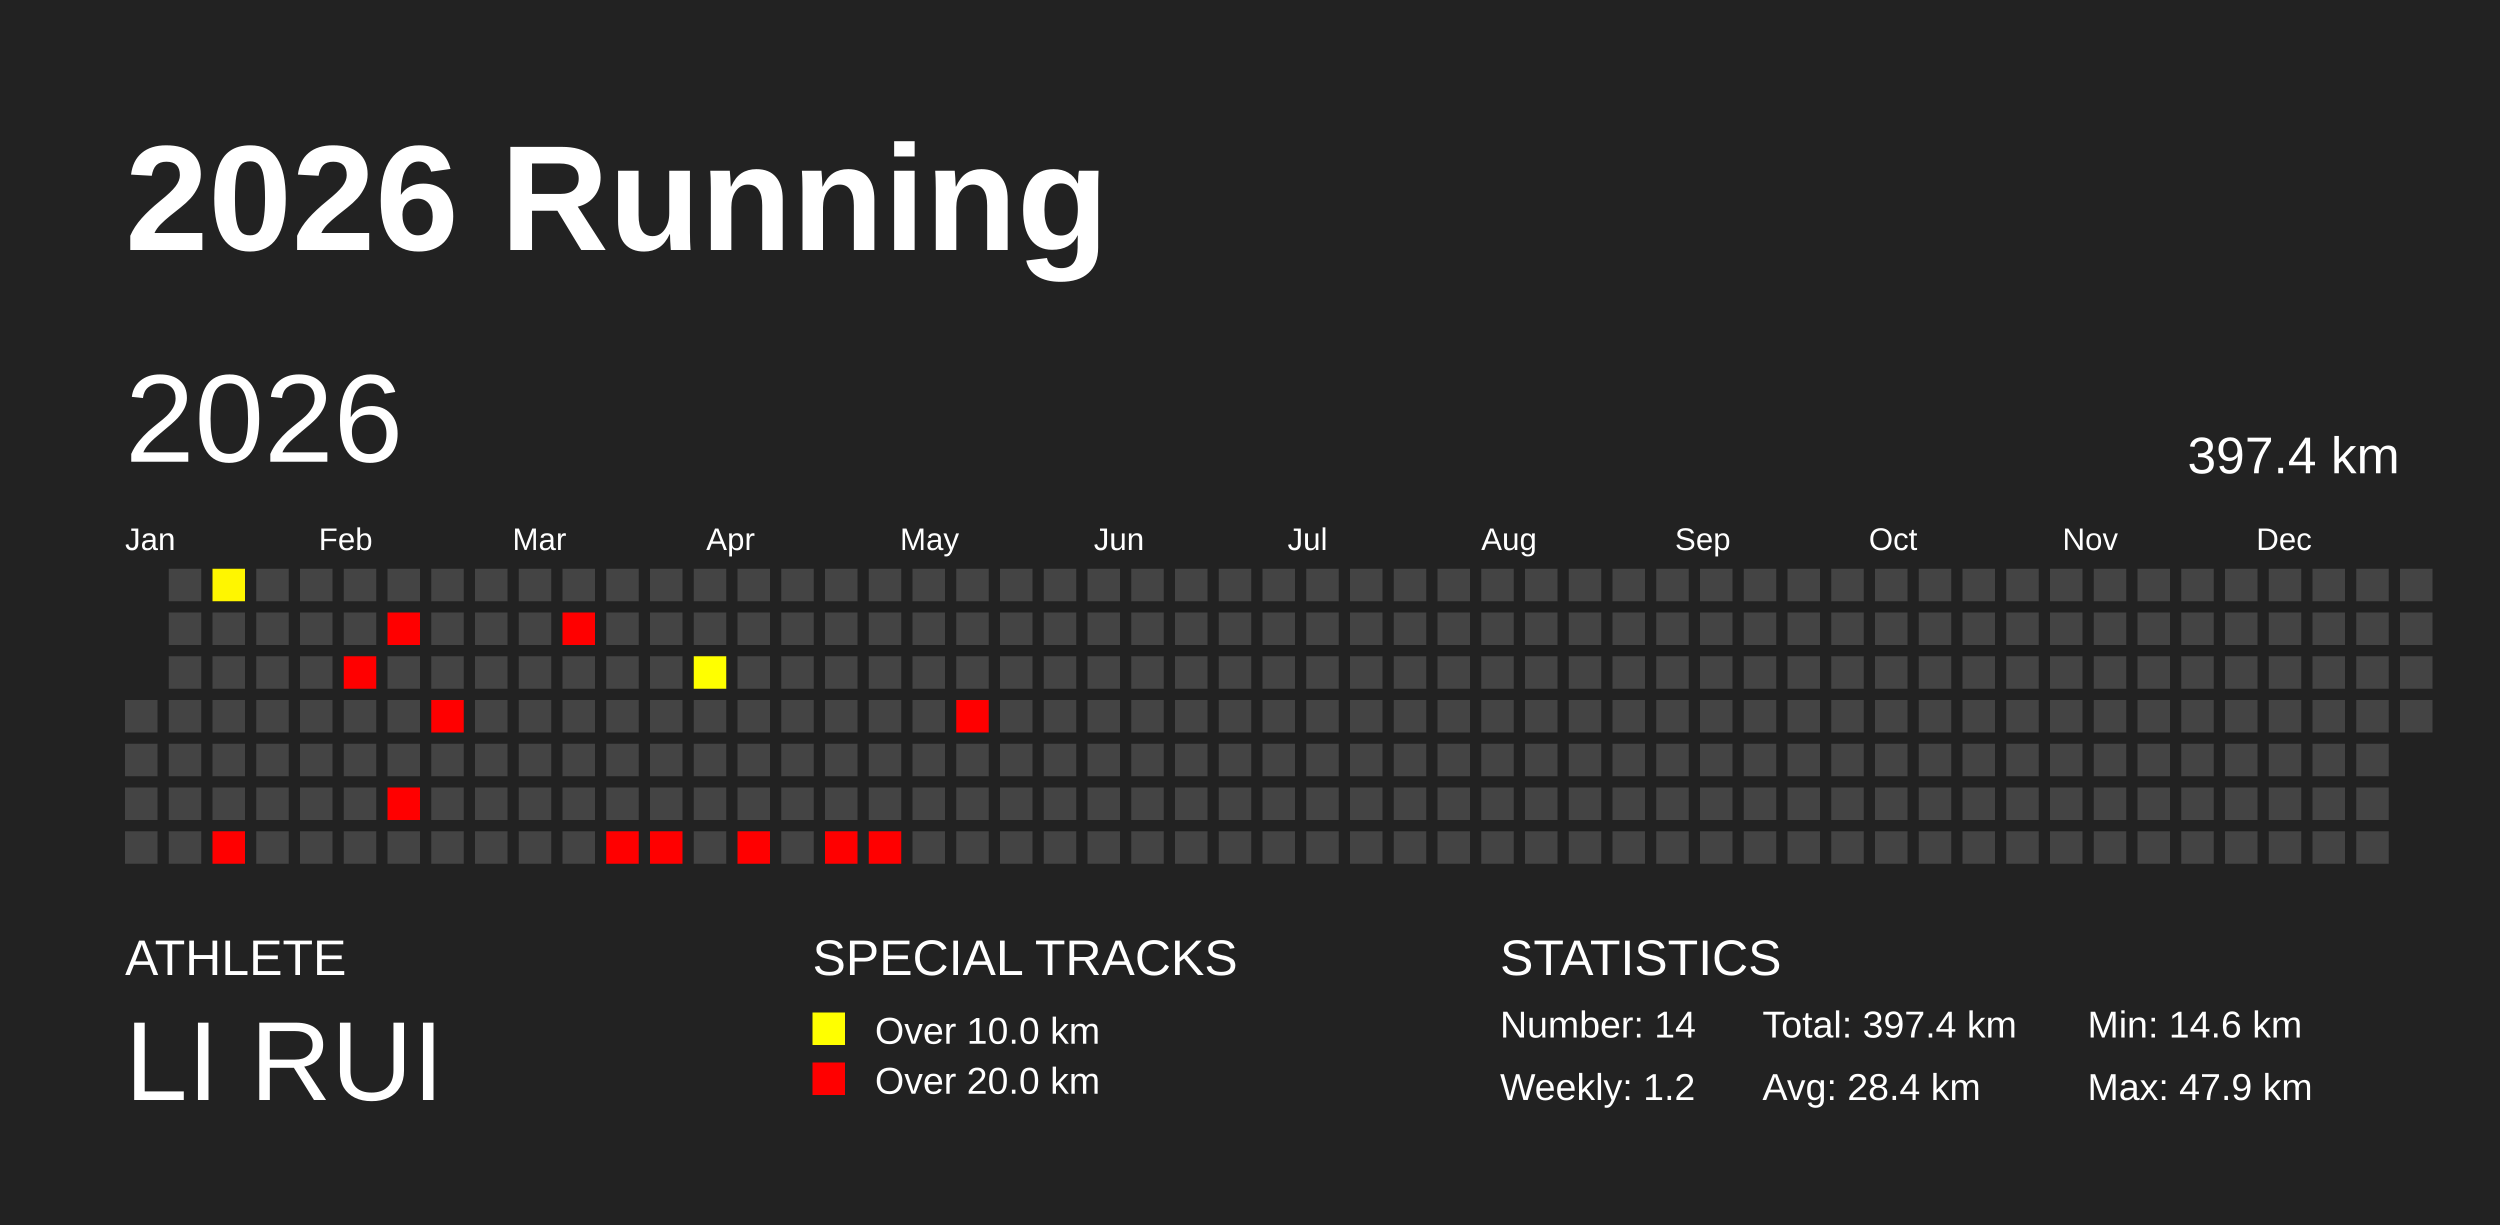
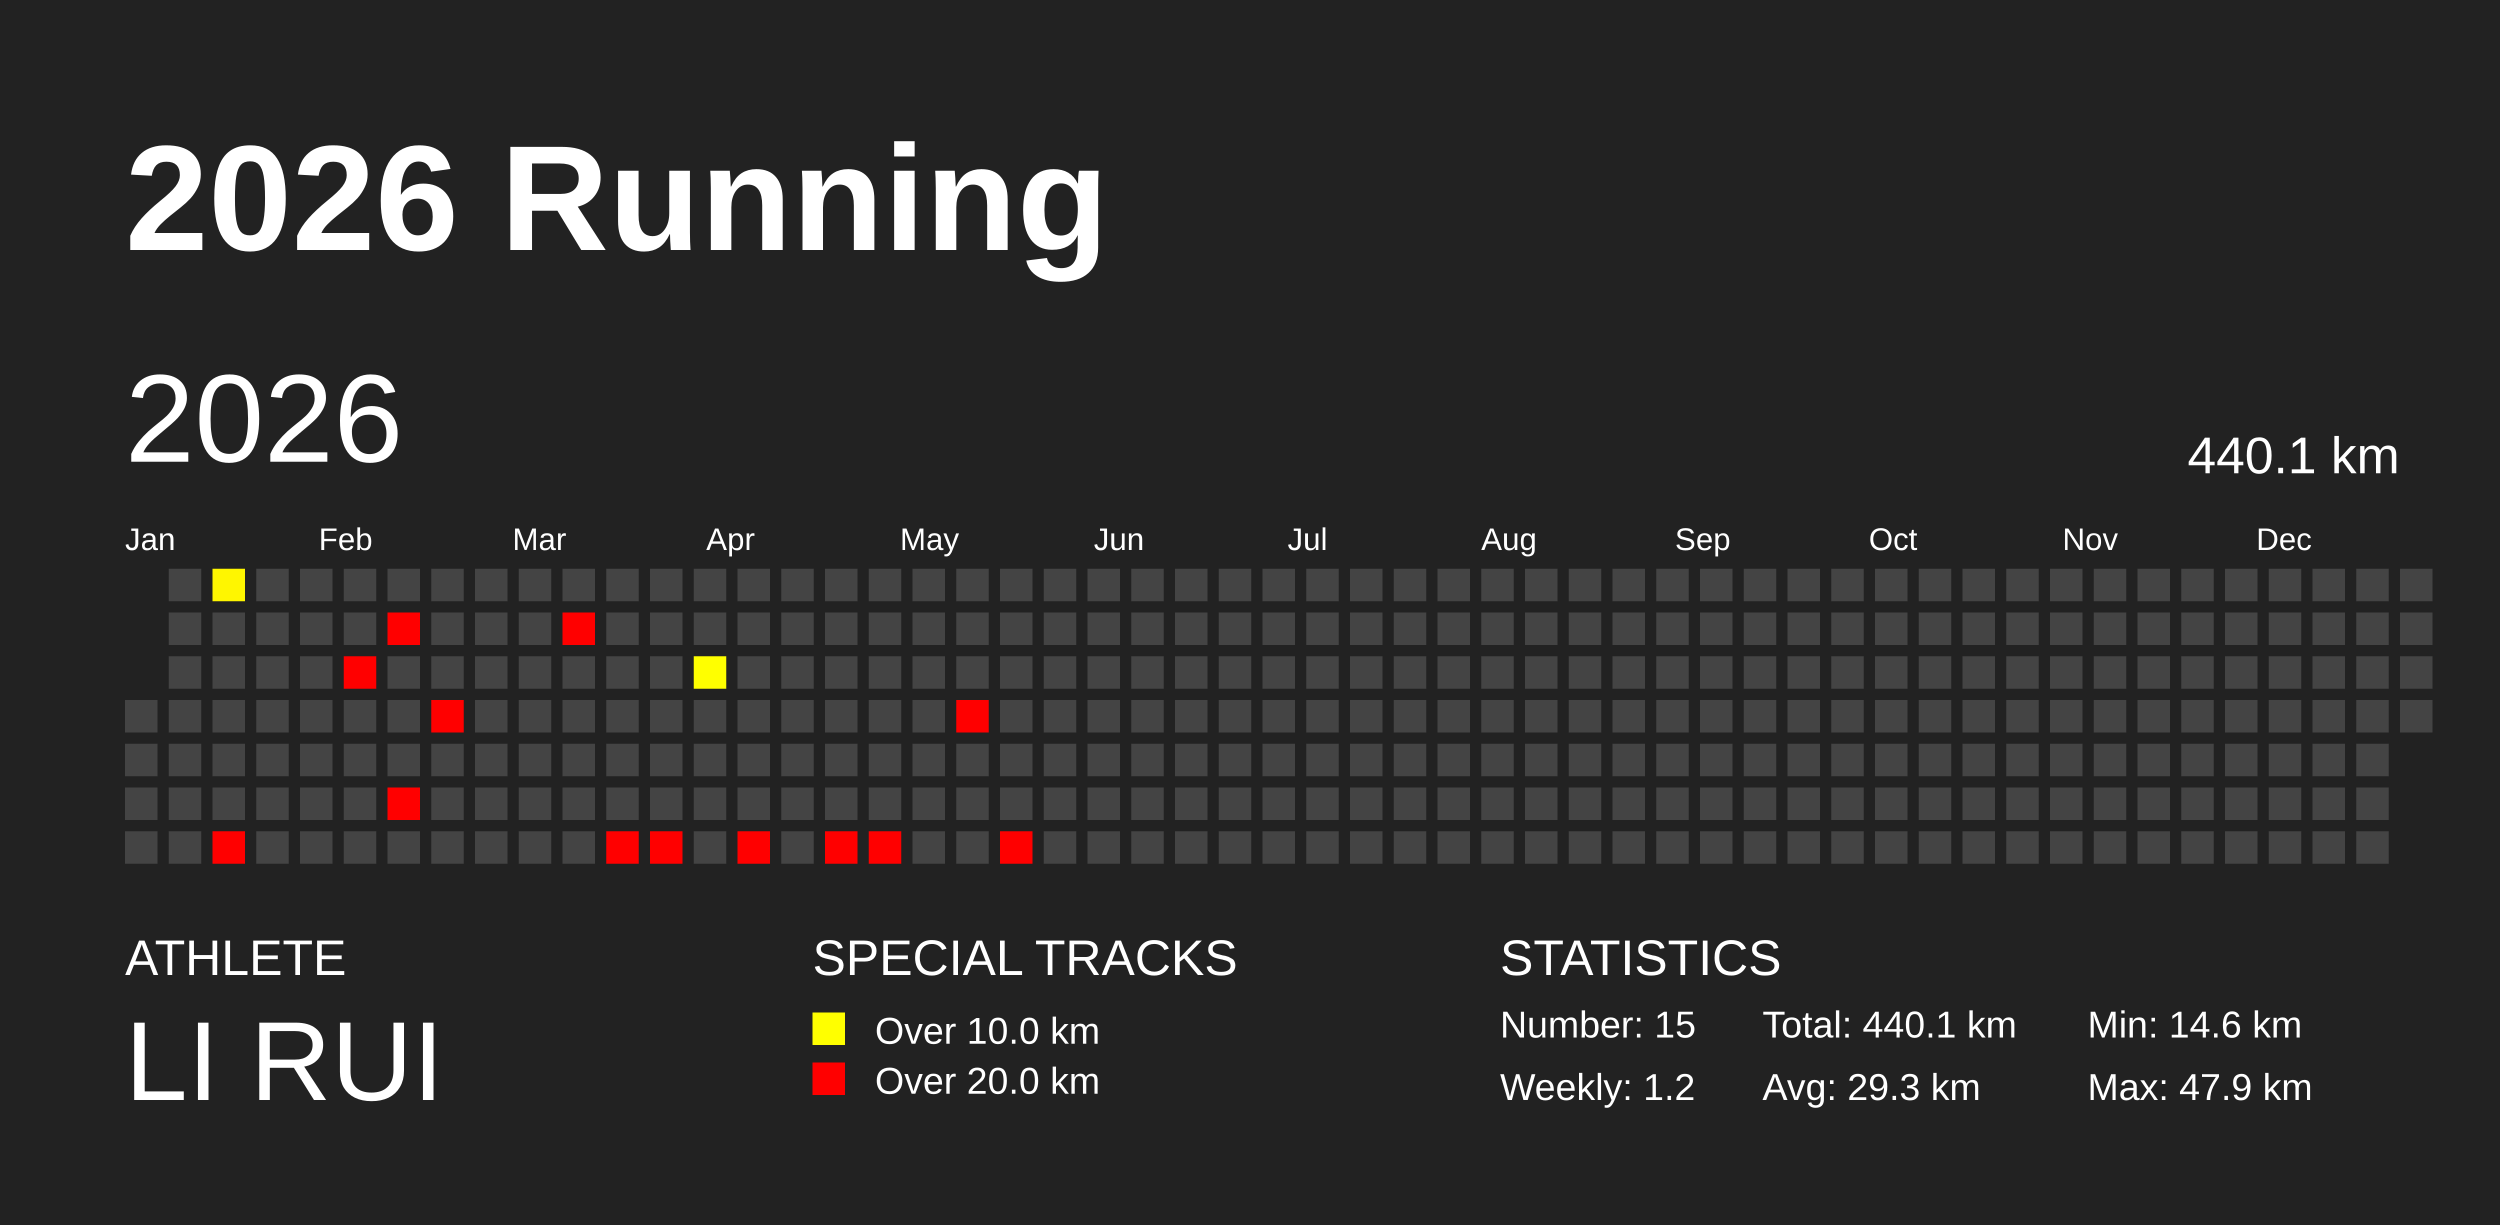
<svg xmlns="http://www.w3.org/2000/svg" baseProfile="full" height="98mm" version="1.1" viewBox="0,0,200,98" width="200mm">
  <defs />
  <rect fill="#222222" height="98" width="200" x="0" y="0" />
  <text fill="#FFFFFF" style="font-size:12px; font-family:Arial; font-weight:bold;" x="10" y="20">2026 Running</text>
  <text fill="#FFFFFF" style="font-size:4px; font-family:Arial" x="10" y="78">ATHLETE</text>
  <text fill="#FFFFFF" style="font-size:9px; font-family:Arial" x="10" y="88">LI RUI</text>
  <text fill="#FFFFFF" style="font-size:4px; font-family:Arial" x="65" y="78">SPECIAL TRACKS</text>
  <rect fill="yellow" height="2.6" width="2.6" x="65" y="81" />
  <text fill="#FFFFFF" style="font-size:3px; font-family:Arial" x="70" y="83.5">Over 10.0 km</text>
  <rect fill="red" height="2.6" width="2.6" x="65" y="85" />
  <text fill="#FFFFFF" style="font-size:3px; font-family:Arial" x="70" y="87.5">Over 20.0 km</text>
  <text fill="#FFFFFF" style="font-size:4px; font-family:Arial" x="120" y="78">STATISTICS</text>
-   <text fill="#FFFFFF" style="font-size:3px; font-family:Arial" x="120" y="83">Number: 14</text>
+   <text fill="#FFFFFF" style="font-size:3px; font-family:Arial" x="120" y="83">Number: 15</text>
  <text fill="#FFFFFF" style="font-size:3px; font-family:Arial" x="120" y="88">Weekly: 1.2</text>
-   <text fill="#FFFFFF" style="font-size:3px; font-family:Arial" x="141" y="83">Total: 397.4 km</text>
-   <text fill="#FFFFFF" style="font-size:3px; font-family:Arial" x="141" y="88">Avg: 28.4 km</text>
+   <text fill="#FFFFFF" style="font-size:3px; font-family:Arial" x="141" y="83">Total: 440.1 km</text>
+   <text fill="#FFFFFF" style="font-size:3px; font-family:Arial" x="141" y="88">Avg: 29.3 km</text>
  <text fill="#FFFFFF" style="font-size:3px; font-family:Arial" x="167" y="83">Min: 14.6 km</text>
  <text fill="#FFFFFF" style="font-size:3px; font-family:Arial" x="167" y="88">Max: 47.9 km</text>
  <text dominant-baseline="hanging" fill="#FFFFFF" style="font-size:10.0px; font-family:Arial;" x="10" y="30">2026</text>
-   <text dominant-baseline="hanging" fill="#FFFFFF" style="font-size:4.125px; font-family:Arial;" x="175" y="35">397.4 km</text>
+   <text dominant-baseline="hanging" fill="#FFFFFF" style="font-size:4.125px; font-family:Arial;" x="175" y="35">440.1 km</text>
  <text fill="#FFFFFF" style="font-size:2.5px; font-family:Arial" x="10.0" y="44">Jan</text>
  <text fill="#FFFFFF" style="font-size:2.5px; font-family:Arial" x="25.5" y="44">Feb</text>
  <text fill="#FFFFFF" style="font-size:2.5px; font-family:Arial" x="41.0" y="44">Mar</text>
  <text fill="#FFFFFF" style="font-size:2.5px; font-family:Arial" x="56.5" y="44">Apr</text>
  <text fill="#FFFFFF" style="font-size:2.5px; font-family:Arial" x="72.0" y="44">May</text>
  <text fill="#FFFFFF" style="font-size:2.5px; font-family:Arial" x="87.5" y="44">Jun</text>
  <text fill="#FFFFFF" style="font-size:2.5px; font-family:Arial" x="103.0" y="44">Jul</text>
  <text fill="#FFFFFF" style="font-size:2.5px; font-family:Arial" x="118.5" y="44">Aug</text>
  <text fill="#FFFFFF" style="font-size:2.5px; font-family:Arial" x="134.0" y="44">Sep</text>
  <text fill="#FFFFFF" style="font-size:2.5px; font-family:Arial" x="149.5" y="44">Oct</text>
  <text fill="#FFFFFF" style="font-size:2.5px; font-family:Arial" x="165.0" y="44">Nov</text>
  <text fill="#FFFFFF" style="font-size:2.5px; font-family:Arial" x="180.5" y="44">Dec</text>
  <rect fill="#444444" height="2.6" width="2.6" x="10.0" y="56.0" />
  <rect fill="#444444" height="2.6" width="2.6" x="10.0" y="59.5" />
  <rect fill="#444444" height="2.6" width="2.6" x="10.0" y="63.0" />
  <rect fill="#444444" height="2.6" width="2.6" x="10.0" y="66.5" />
  <rect fill="#444444" height="2.6" width="2.6" x="13.5" y="45.5" />
  <rect fill="#444444" height="2.6" width="2.6" x="13.5" y="49.0" />
  <rect fill="#444444" height="2.6" width="2.6" x="13.5" y="52.5" />
  <rect fill="#444444" height="2.6" width="2.6" x="13.5" y="56.0" />
  <rect fill="#444444" height="2.6" width="2.6" x="13.5" y="59.5" />
  <rect fill="#444444" height="2.6" width="2.6" x="13.5" y="63.0" />
  <rect fill="#444444" height="2.6" width="2.6" x="13.5" y="66.5" />
  <rect fill="#fff600" height="2.6" width="2.6" x="17.0" y="45.5" />
  <rect fill="#444444" height="2.6" width="2.6" x="17.0" y="49.0" />
  <rect fill="#444444" height="2.6" width="2.6" x="17.0" y="52.5" />
  <rect fill="#444444" height="2.6" width="2.6" x="17.0" y="56.0" />
  <rect fill="#444444" height="2.6" width="2.6" x="17.0" y="59.5" />
  <rect fill="#444444" height="2.6" width="2.6" x="17.0" y="63.0" />
  <rect fill="red" height="2.6" width="2.6" x="17.0" y="66.5" />
  <rect fill="#444444" height="2.6" width="2.6" x="20.5" y="45.5" />
  <rect fill="#444444" height="2.6" width="2.6" x="20.5" y="49.0" />
  <rect fill="#444444" height="2.6" width="2.6" x="20.5" y="52.5" />
  <rect fill="#444444" height="2.6" width="2.6" x="20.5" y="56.0" />
  <rect fill="#444444" height="2.6" width="2.6" x="20.5" y="59.5" />
  <rect fill="#444444" height="2.6" width="2.6" x="20.5" y="63.0" />
  <rect fill="#444444" height="2.6" width="2.6" x="20.5" y="66.5" />
  <rect fill="#444444" height="2.6" width="2.6" x="24.0" y="45.5" />
  <rect fill="#444444" height="2.6" width="2.6" x="24.0" y="49.0" />
  <rect fill="#444444" height="2.6" width="2.6" x="24.0" y="52.5" />
  <rect fill="#444444" height="2.6" width="2.6" x="24.0" y="56.0" />
  <rect fill="#444444" height="2.6" width="2.6" x="24.0" y="59.5" />
  <rect fill="#444444" height="2.6" width="2.6" x="24.0" y="63.0" />
  <rect fill="#444444" height="2.6" width="2.6" x="24.0" y="66.5" />
  <rect fill="#444444" height="2.6" width="2.6" x="27.5" y="45.5" />
  <rect fill="#444444" height="2.6" width="2.6" x="27.5" y="49.0" />
  <rect fill="red" height="2.6" width="2.6" x="27.5" y="52.5" />
  <rect fill="#444444" height="2.6" width="2.6" x="27.5" y="56.0" />
  <rect fill="#444444" height="2.6" width="2.6" x="27.5" y="59.5" />
  <rect fill="#444444" height="2.6" width="2.6" x="27.5" y="63.0" />
  <rect fill="#444444" height="2.6" width="2.6" x="27.5" y="66.5" />
  <rect fill="#444444" height="2.6" width="2.6" x="31.0" y="45.5" />
  <rect fill="red" height="2.6" width="2.6" x="31.0" y="49.0" />
  <rect fill="#444444" height="2.6" width="2.6" x="31.0" y="52.5" />
  <rect fill="#444444" height="2.6" width="2.6" x="31.0" y="56.0" />
  <rect fill="#444444" height="2.6" width="2.6" x="31.0" y="59.5" />
  <rect fill="red" height="2.6" width="2.6" x="31.0" y="63.0" />
  <rect fill="#444444" height="2.6" width="2.6" x="31.0" y="66.5" />
  <rect fill="#444444" height="2.6" width="2.6" x="34.5" y="45.5" />
  <rect fill="#444444" height="2.6" width="2.6" x="34.5" y="49.0" />
  <rect fill="#444444" height="2.6" width="2.6" x="34.5" y="52.5" />
  <rect fill="red" height="2.6" width="2.6" x="34.5" y="56.0" />
  <rect fill="#444444" height="2.6" width="2.6" x="34.5" y="59.5" />
  <rect fill="#444444" height="2.6" width="2.6" x="34.5" y="63.0" />
  <rect fill="#444444" height="2.6" width="2.6" x="34.5" y="66.5" />
  <rect fill="#444444" height="2.6" width="2.6" x="38.0" y="45.5" />
  <rect fill="#444444" height="2.6" width="2.6" x="38.0" y="49.0" />
  <rect fill="#444444" height="2.6" width="2.6" x="38.0" y="52.5" />
  <rect fill="#444444" height="2.6" width="2.6" x="38.0" y="56.0" />
  <rect fill="#444444" height="2.6" width="2.6" x="38.0" y="59.5" />
  <rect fill="#444444" height="2.6" width="2.6" x="38.0" y="63.0" />
  <rect fill="#444444" height="2.6" width="2.6" x="38.0" y="66.5" />
  <rect fill="#444444" height="2.6" width="2.6" x="41.5" y="45.5" />
  <rect fill="#444444" height="2.6" width="2.6" x="41.5" y="49.0" />
  <rect fill="#444444" height="2.6" width="2.6" x="41.5" y="52.5" />
  <rect fill="#444444" height="2.6" width="2.6" x="41.5" y="56.0" />
  <rect fill="#444444" height="2.6" width="2.6" x="41.5" y="59.5" />
  <rect fill="#444444" height="2.6" width="2.6" x="41.5" y="63.0" />
  <rect fill="#444444" height="2.6" width="2.6" x="41.5" y="66.5" />
  <rect fill="#444444" height="2.6" width="2.6" x="45.0" y="45.5" />
  <rect fill="red" height="2.6" width="2.6" x="45.0" y="49.0" />
  <rect fill="#444444" height="2.6" width="2.6" x="45.0" y="52.5" />
  <rect fill="#444444" height="2.6" width="2.6" x="45.0" y="56.0" />
  <rect fill="#444444" height="2.6" width="2.6" x="45.0" y="59.5" />
  <rect fill="#444444" height="2.6" width="2.6" x="45.0" y="63.0" />
  <rect fill="#444444" height="2.6" width="2.6" x="45.0" y="66.5" />
  <rect fill="#444444" height="2.6" width="2.6" x="48.5" y="45.5" />
  <rect fill="#444444" height="2.6" width="2.6" x="48.5" y="49.0" />
  <rect fill="#444444" height="2.6" width="2.6" x="48.5" y="52.5" />
  <rect fill="#444444" height="2.6" width="2.6" x="48.5" y="56.0" />
  <rect fill="#444444" height="2.6" width="2.6" x="48.5" y="59.5" />
  <rect fill="#444444" height="2.6" width="2.6" x="48.5" y="63.0" />
  <rect fill="red" height="2.6" width="2.6" x="48.5" y="66.5" />
  <rect fill="#444444" height="2.6" width="2.6" x="52.0" y="45.5" />
  <rect fill="#444444" height="2.6" width="2.6" x="52.0" y="49.0" />
  <rect fill="#444444" height="2.6" width="2.6" x="52.0" y="52.5" />
  <rect fill="#444444" height="2.6" width="2.6" x="52.0" y="56.0" />
  <rect fill="#444444" height="2.6" width="2.6" x="52.0" y="59.5" />
  <rect fill="#444444" height="2.6" width="2.6" x="52.0" y="63.0" />
  <rect fill="red" height="2.6" width="2.6" x="52.0" y="66.5" />
  <rect fill="#444444" height="2.6" width="2.6" x="55.5" y="45.5" />
  <rect fill="#444444" height="2.6" width="2.6" x="55.5" y="49.0" />
  <rect fill="#ffff00" height="2.6" width="2.6" x="55.5" y="52.5" />
  <rect fill="#444444" height="2.6" width="2.6" x="55.5" y="56.0" />
  <rect fill="#444444" height="2.6" width="2.6" x="55.5" y="59.5" />
  <rect fill="#444444" height="2.6" width="2.6" x="55.5" y="63.0" />
  <rect fill="#444444" height="2.6" width="2.6" x="55.5" y="66.5" />
  <rect fill="#444444" height="2.6" width="2.6" x="59.0" y="45.5" />
  <rect fill="#444444" height="2.6" width="2.6" x="59.0" y="49.0" />
  <rect fill="#444444" height="2.6" width="2.6" x="59.0" y="52.5" />
  <rect fill="#444444" height="2.6" width="2.6" x="59.0" y="56.0" />
  <rect fill="#444444" height="2.6" width="2.6" x="59.0" y="59.5" />
  <rect fill="#444444" height="2.6" width="2.6" x="59.0" y="63.0" />
  <rect fill="red" height="2.6" width="2.6" x="59.0" y="66.5" />
  <rect fill="#444444" height="2.6" width="2.6" x="62.5" y="45.5" />
  <rect fill="#444444" height="2.6" width="2.6" x="62.5" y="49.0" />
  <rect fill="#444444" height="2.6" width="2.6" x="62.5" y="52.5" />
  <rect fill="#444444" height="2.6" width="2.6" x="62.5" y="56.0" />
  <rect fill="#444444" height="2.6" width="2.6" x="62.5" y="59.5" />
  <rect fill="#444444" height="2.6" width="2.6" x="62.5" y="63.0" />
  <rect fill="#444444" height="2.6" width="2.6" x="62.5" y="66.5" />
  <rect fill="#444444" height="2.6" width="2.6" x="66.0" y="45.5" />
  <rect fill="#444444" height="2.6" width="2.6" x="66.0" y="49.0" />
  <rect fill="#444444" height="2.6" width="2.6" x="66.0" y="52.5" />
  <rect fill="#444444" height="2.6" width="2.6" x="66.0" y="56.0" />
  <rect fill="#444444" height="2.6" width="2.6" x="66.0" y="59.5" />
  <rect fill="#444444" height="2.6" width="2.6" x="66.0" y="63.0" />
  <rect fill="red" height="2.6" width="2.6" x="66.0" y="66.5" />
  <rect fill="#444444" height="2.6" width="2.6" x="69.5" y="45.5" />
  <rect fill="#444444" height="2.6" width="2.6" x="69.5" y="49.0" />
  <rect fill="#444444" height="2.6" width="2.6" x="69.5" y="52.5" />
  <rect fill="#444444" height="2.6" width="2.6" x="69.5" y="56.0" />
  <rect fill="#444444" height="2.6" width="2.6" x="69.5" y="59.5" />
  <rect fill="#444444" height="2.6" width="2.6" x="69.5" y="63.0" />
  <rect fill="red" height="2.6" width="2.6" x="69.5" y="66.5" />
  <rect fill="#444444" height="2.6" width="2.6" x="73.0" y="45.5" />
  <rect fill="#444444" height="2.6" width="2.6" x="73.0" y="49.0" />
  <rect fill="#444444" height="2.6" width="2.6" x="73.0" y="52.5" />
  <rect fill="#444444" height="2.6" width="2.6" x="73.0" y="56.0" />
  <rect fill="#444444" height="2.6" width="2.6" x="73.0" y="59.5" />
  <rect fill="#444444" height="2.6" width="2.6" x="73.0" y="63.0" />
  <rect fill="#444444" height="2.6" width="2.6" x="73.0" y="66.5" />
  <rect fill="#444444" height="2.6" width="2.6" x="76.5" y="45.5" />
  <rect fill="#444444" height="2.6" width="2.6" x="76.5" y="49.0" />
  <rect fill="#444444" height="2.6" width="2.6" x="76.5" y="52.5" />
  <rect fill="red" height="2.6" width="2.6" x="76.5" y="56.0" />
  <rect fill="#444444" height="2.6" width="2.6" x="76.5" y="59.5" />
  <rect fill="#444444" height="2.6" width="2.6" x="76.5" y="63.0" />
  <rect fill="#444444" height="2.6" width="2.6" x="76.5" y="66.5" />
  <rect fill="#444444" height="2.6" width="2.6" x="80.0" y="45.5" />
  <rect fill="#444444" height="2.6" width="2.6" x="80.0" y="49.0" />
  <rect fill="#444444" height="2.6" width="2.6" x="80.0" y="52.5" />
  <rect fill="#444444" height="2.6" width="2.6" x="80.0" y="56.0" />
  <rect fill="#444444" height="2.6" width="2.6" x="80.0" y="59.5" />
  <rect fill="#444444" height="2.6" width="2.6" x="80.0" y="63.0" />
-   <rect fill="#444444" height="2.6" width="2.6" x="80.0" y="66.5" />
+   <rect fill="red" height="2.6" width="2.6" x="80.0" y="66.5" />
  <rect fill="#444444" height="2.6" width="2.6" x="83.5" y="45.5" />
  <rect fill="#444444" height="2.6" width="2.6" x="83.5" y="49.0" />
  <rect fill="#444444" height="2.6" width="2.6" x="83.5" y="52.5" />
  <rect fill="#444444" height="2.6" width="2.6" x="83.5" y="56.0" />
  <rect fill="#444444" height="2.6" width="2.6" x="83.5" y="59.5" />
  <rect fill="#444444" height="2.6" width="2.6" x="83.5" y="63.0" />
  <rect fill="#444444" height="2.6" width="2.6" x="83.5" y="66.5" />
  <rect fill="#444444" height="2.6" width="2.6" x="87.0" y="45.5" />
  <rect fill="#444444" height="2.6" width="2.6" x="87.0" y="49.0" />
  <rect fill="#444444" height="2.6" width="2.6" x="87.0" y="52.5" />
  <rect fill="#444444" height="2.6" width="2.6" x="87.0" y="56.0" />
  <rect fill="#444444" height="2.6" width="2.6" x="87.0" y="59.5" />
  <rect fill="#444444" height="2.6" width="2.6" x="87.0" y="63.0" />
  <rect fill="#444444" height="2.6" width="2.6" x="87.0" y="66.5" />
  <rect fill="#444444" height="2.6" width="2.6" x="90.5" y="45.5" />
  <rect fill="#444444" height="2.6" width="2.6" x="90.5" y="49.0" />
  <rect fill="#444444" height="2.6" width="2.6" x="90.5" y="52.5" />
  <rect fill="#444444" height="2.6" width="2.6" x="90.5" y="56.0" />
  <rect fill="#444444" height="2.6" width="2.6" x="90.5" y="59.5" />
  <rect fill="#444444" height="2.6" width="2.6" x="90.5" y="63.0" />
  <rect fill="#444444" height="2.6" width="2.6" x="90.5" y="66.5" />
  <rect fill="#444444" height="2.6" width="2.6" x="94.0" y="45.5" />
  <rect fill="#444444" height="2.6" width="2.6" x="94.0" y="49.0" />
  <rect fill="#444444" height="2.6" width="2.6" x="94.0" y="52.5" />
  <rect fill="#444444" height="2.6" width="2.6" x="94.0" y="56.0" />
  <rect fill="#444444" height="2.6" width="2.6" x="94.0" y="59.5" />
  <rect fill="#444444" height="2.6" width="2.6" x="94.0" y="63.0" />
  <rect fill="#444444" height="2.6" width="2.6" x="94.0" y="66.5" />
  <rect fill="#444444" height="2.6" width="2.6" x="97.5" y="45.5" />
  <rect fill="#444444" height="2.6" width="2.6" x="97.5" y="49.0" />
  <rect fill="#444444" height="2.6" width="2.6" x="97.5" y="52.5" />
  <rect fill="#444444" height="2.6" width="2.6" x="97.5" y="56.0" />
  <rect fill="#444444" height="2.6" width="2.6" x="97.5" y="59.5" />
  <rect fill="#444444" height="2.6" width="2.6" x="97.5" y="63.0" />
  <rect fill="#444444" height="2.6" width="2.6" x="97.5" y="66.5" />
  <rect fill="#444444" height="2.6" width="2.6" x="101.0" y="45.5" />
  <rect fill="#444444" height="2.6" width="2.6" x="101.0" y="49.0" />
  <rect fill="#444444" height="2.6" width="2.6" x="101.0" y="52.5" />
  <rect fill="#444444" height="2.6" width="2.6" x="101.0" y="56.0" />
  <rect fill="#444444" height="2.6" width="2.6" x="101.0" y="59.5" />
  <rect fill="#444444" height="2.6" width="2.6" x="101.0" y="63.0" />
  <rect fill="#444444" height="2.6" width="2.6" x="101.0" y="66.5" />
  <rect fill="#444444" height="2.6" width="2.6" x="104.5" y="45.5" />
  <rect fill="#444444" height="2.6" width="2.6" x="104.5" y="49.0" />
  <rect fill="#444444" height="2.6" width="2.6" x="104.5" y="52.5" />
  <rect fill="#444444" height="2.6" width="2.6" x="104.5" y="56.0" />
  <rect fill="#444444" height="2.6" width="2.6" x="104.5" y="59.5" />
  <rect fill="#444444" height="2.6" width="2.6" x="104.5" y="63.0" />
  <rect fill="#444444" height="2.6" width="2.6" x="104.5" y="66.5" />
  <rect fill="#444444" height="2.6" width="2.6" x="108.0" y="45.5" />
  <rect fill="#444444" height="2.6" width="2.6" x="108.0" y="49.0" />
  <rect fill="#444444" height="2.6" width="2.6" x="108.0" y="52.5" />
  <rect fill="#444444" height="2.6" width="2.6" x="108.0" y="56.0" />
  <rect fill="#444444" height="2.6" width="2.6" x="108.0" y="59.5" />
  <rect fill="#444444" height="2.6" width="2.6" x="108.0" y="63.0" />
  <rect fill="#444444" height="2.6" width="2.6" x="108.0" y="66.5" />
  <rect fill="#444444" height="2.6" width="2.6" x="111.5" y="45.5" />
  <rect fill="#444444" height="2.6" width="2.6" x="111.5" y="49.0" />
  <rect fill="#444444" height="2.6" width="2.6" x="111.5" y="52.5" />
  <rect fill="#444444" height="2.6" width="2.6" x="111.5" y="56.0" />
  <rect fill="#444444" height="2.6" width="2.6" x="111.5" y="59.5" />
  <rect fill="#444444" height="2.6" width="2.6" x="111.5" y="63.0" />
  <rect fill="#444444" height="2.6" width="2.6" x="111.5" y="66.5" />
  <rect fill="#444444" height="2.6" width="2.6" x="115.0" y="45.5" />
  <rect fill="#444444" height="2.6" width="2.6" x="115.0" y="49.0" />
  <rect fill="#444444" height="2.6" width="2.6" x="115.0" y="52.5" />
  <rect fill="#444444" height="2.6" width="2.6" x="115.0" y="56.0" />
  <rect fill="#444444" height="2.6" width="2.6" x="115.0" y="59.5" />
  <rect fill="#444444" height="2.6" width="2.6" x="115.0" y="63.0" />
  <rect fill="#444444" height="2.6" width="2.6" x="115.0" y="66.5" />
  <rect fill="#444444" height="2.6" width="2.6" x="118.5" y="45.5" />
  <rect fill="#444444" height="2.6" width="2.6" x="118.5" y="49.0" />
  <rect fill="#444444" height="2.6" width="2.6" x="118.5" y="52.5" />
  <rect fill="#444444" height="2.6" width="2.6" x="118.5" y="56.0" />
  <rect fill="#444444" height="2.6" width="2.6" x="118.5" y="59.5" />
  <rect fill="#444444" height="2.6" width="2.6" x="118.5" y="63.0" />
  <rect fill="#444444" height="2.6" width="2.6" x="118.5" y="66.5" />
  <rect fill="#444444" height="2.6" width="2.6" x="122.0" y="45.5" />
  <rect fill="#444444" height="2.6" width="2.6" x="122.0" y="49.0" />
  <rect fill="#444444" height="2.6" width="2.6" x="122.0" y="52.5" />
  <rect fill="#444444" height="2.6" width="2.6" x="122.0" y="56.0" />
  <rect fill="#444444" height="2.6" width="2.6" x="122.0" y="59.5" />
  <rect fill="#444444" height="2.6" width="2.6" x="122.0" y="63.0" />
  <rect fill="#444444" height="2.6" width="2.6" x="122.0" y="66.5" />
  <rect fill="#444444" height="2.6" width="2.6" x="125.5" y="45.5" />
  <rect fill="#444444" height="2.6" width="2.6" x="125.5" y="49.0" />
  <rect fill="#444444" height="2.6" width="2.6" x="125.5" y="52.5" />
  <rect fill="#444444" height="2.6" width="2.6" x="125.5" y="56.0" />
  <rect fill="#444444" height="2.6" width="2.6" x="125.5" y="59.5" />
  <rect fill="#444444" height="2.6" width="2.6" x="125.5" y="63.0" />
  <rect fill="#444444" height="2.6" width="2.6" x="125.5" y="66.5" />
  <rect fill="#444444" height="2.6" width="2.6" x="129.0" y="45.5" />
  <rect fill="#444444" height="2.6" width="2.6" x="129.0" y="49.0" />
  <rect fill="#444444" height="2.6" width="2.6" x="129.0" y="52.5" />
  <rect fill="#444444" height="2.6" width="2.6" x="129.0" y="56.0" />
  <rect fill="#444444" height="2.6" width="2.6" x="129.0" y="59.5" />
  <rect fill="#444444" height="2.6" width="2.6" x="129.0" y="63.0" />
  <rect fill="#444444" height="2.6" width="2.6" x="129.0" y="66.5" />
  <rect fill="#444444" height="2.6" width="2.6" x="132.5" y="45.5" />
  <rect fill="#444444" height="2.6" width="2.6" x="132.5" y="49.0" />
  <rect fill="#444444" height="2.6" width="2.6" x="132.5" y="52.5" />
  <rect fill="#444444" height="2.6" width="2.6" x="132.5" y="56.0" />
  <rect fill="#444444" height="2.6" width="2.6" x="132.5" y="59.5" />
  <rect fill="#444444" height="2.6" width="2.6" x="132.5" y="63.0" />
  <rect fill="#444444" height="2.6" width="2.6" x="132.5" y="66.5" />
  <rect fill="#444444" height="2.6" width="2.6" x="136.0" y="45.5" />
  <rect fill="#444444" height="2.6" width="2.6" x="136.0" y="49.0" />
  <rect fill="#444444" height="2.6" width="2.6" x="136.0" y="52.5" />
  <rect fill="#444444" height="2.6" width="2.6" x="136.0" y="56.0" />
  <rect fill="#444444" height="2.6" width="2.6" x="136.0" y="59.5" />
  <rect fill="#444444" height="2.6" width="2.6" x="136.0" y="63.0" />
  <rect fill="#444444" height="2.6" width="2.6" x="136.0" y="66.5" />
  <rect fill="#444444" height="2.6" width="2.6" x="139.5" y="45.5" />
  <rect fill="#444444" height="2.6" width="2.6" x="139.5" y="49.0" />
  <rect fill="#444444" height="2.6" width="2.6" x="139.5" y="52.5" />
  <rect fill="#444444" height="2.6" width="2.6" x="139.5" y="56.0" />
  <rect fill="#444444" height="2.6" width="2.6" x="139.5" y="59.5" />
  <rect fill="#444444" height="2.6" width="2.6" x="139.5" y="63.0" />
  <rect fill="#444444" height="2.6" width="2.6" x="139.5" y="66.5" />
  <rect fill="#444444" height="2.6" width="2.6" x="143.0" y="45.5" />
  <rect fill="#444444" height="2.6" width="2.6" x="143.0" y="49.0" />
  <rect fill="#444444" height="2.6" width="2.6" x="143.0" y="52.5" />
  <rect fill="#444444" height="2.6" width="2.6" x="143.0" y="56.0" />
  <rect fill="#444444" height="2.6" width="2.6" x="143.0" y="59.5" />
  <rect fill="#444444" height="2.6" width="2.6" x="143.0" y="63.0" />
  <rect fill="#444444" height="2.6" width="2.6" x="143.0" y="66.5" />
  <rect fill="#444444" height="2.6" width="2.6" x="146.5" y="45.5" />
  <rect fill="#444444" height="2.6" width="2.6" x="146.5" y="49.0" />
  <rect fill="#444444" height="2.6" width="2.6" x="146.5" y="52.5" />
  <rect fill="#444444" height="2.6" width="2.6" x="146.5" y="56.0" />
  <rect fill="#444444" height="2.6" width="2.6" x="146.5" y="59.5" />
  <rect fill="#444444" height="2.6" width="2.6" x="146.5" y="63.0" />
  <rect fill="#444444" height="2.6" width="2.6" x="146.5" y="66.5" />
  <rect fill="#444444" height="2.6" width="2.6" x="150.0" y="45.5" />
  <rect fill="#444444" height="2.6" width="2.6" x="150.0" y="49.0" />
  <rect fill="#444444" height="2.6" width="2.6" x="150.0" y="52.5" />
  <rect fill="#444444" height="2.6" width="2.6" x="150.0" y="56.0" />
  <rect fill="#444444" height="2.6" width="2.6" x="150.0" y="59.5" />
  <rect fill="#444444" height="2.6" width="2.6" x="150.0" y="63.0" />
  <rect fill="#444444" height="2.6" width="2.6" x="150.0" y="66.5" />
  <rect fill="#444444" height="2.6" width="2.6" x="153.5" y="45.5" />
  <rect fill="#444444" height="2.6" width="2.6" x="153.5" y="49.0" />
  <rect fill="#444444" height="2.6" width="2.6" x="153.5" y="52.5" />
  <rect fill="#444444" height="2.6" width="2.6" x="153.5" y="56.0" />
  <rect fill="#444444" height="2.6" width="2.6" x="153.5" y="59.5" />
  <rect fill="#444444" height="2.6" width="2.6" x="153.5" y="63.0" />
  <rect fill="#444444" height="2.6" width="2.6" x="153.5" y="66.5" />
  <rect fill="#444444" height="2.6" width="2.6" x="157.0" y="45.5" />
  <rect fill="#444444" height="2.6" width="2.6" x="157.0" y="49.0" />
  <rect fill="#444444" height="2.6" width="2.6" x="157.0" y="52.5" />
  <rect fill="#444444" height="2.6" width="2.6" x="157.0" y="56.0" />
  <rect fill="#444444" height="2.6" width="2.6" x="157.0" y="59.5" />
  <rect fill="#444444" height="2.6" width="2.6" x="157.0" y="63.0" />
  <rect fill="#444444" height="2.6" width="2.6" x="157.0" y="66.5" />
  <rect fill="#444444" height="2.6" width="2.6" x="160.5" y="45.5" />
  <rect fill="#444444" height="2.6" width="2.6" x="160.5" y="49.0" />
  <rect fill="#444444" height="2.6" width="2.6" x="160.5" y="52.5" />
  <rect fill="#444444" height="2.6" width="2.6" x="160.5" y="56.0" />
  <rect fill="#444444" height="2.6" width="2.6" x="160.5" y="59.5" />
  <rect fill="#444444" height="2.6" width="2.6" x="160.5" y="63.0" />
  <rect fill="#444444" height="2.6" width="2.6" x="160.5" y="66.5" />
  <rect fill="#444444" height="2.6" width="2.6" x="164.0" y="45.5" />
  <rect fill="#444444" height="2.6" width="2.6" x="164.0" y="49.0" />
  <rect fill="#444444" height="2.6" width="2.6" x="164.0" y="52.5" />
  <rect fill="#444444" height="2.6" width="2.6" x="164.0" y="56.0" />
  <rect fill="#444444" height="2.6" width="2.6" x="164.0" y="59.5" />
  <rect fill="#444444" height="2.6" width="2.6" x="164.0" y="63.0" />
  <rect fill="#444444" height="2.6" width="2.6" x="164.0" y="66.5" />
  <rect fill="#444444" height="2.6" width="2.6" x="167.5" y="45.5" />
  <rect fill="#444444" height="2.6" width="2.6" x="167.5" y="49.0" />
  <rect fill="#444444" height="2.6" width="2.6" x="167.5" y="52.5" />
  <rect fill="#444444" height="2.6" width="2.6" x="167.5" y="56.0" />
  <rect fill="#444444" height="2.6" width="2.6" x="167.5" y="59.5" />
  <rect fill="#444444" height="2.6" width="2.6" x="167.5" y="63.0" />
  <rect fill="#444444" height="2.6" width="2.6" x="167.5" y="66.5" />
  <rect fill="#444444" height="2.6" width="2.6" x="171.0" y="45.5" />
  <rect fill="#444444" height="2.6" width="2.6" x="171.0" y="49.0" />
  <rect fill="#444444" height="2.6" width="2.6" x="171.0" y="52.5" />
  <rect fill="#444444" height="2.6" width="2.6" x="171.0" y="56.0" />
  <rect fill="#444444" height="2.6" width="2.6" x="171.0" y="59.5" />
  <rect fill="#444444" height="2.6" width="2.6" x="171.0" y="63.0" />
  <rect fill="#444444" height="2.6" width="2.6" x="171.0" y="66.5" />
  <rect fill="#444444" height="2.6" width="2.6" x="174.5" y="45.5" />
  <rect fill="#444444" height="2.6" width="2.6" x="174.5" y="49.0" />
  <rect fill="#444444" height="2.6" width="2.6" x="174.5" y="52.5" />
  <rect fill="#444444" height="2.6" width="2.6" x="174.5" y="56.0" />
  <rect fill="#444444" height="2.6" width="2.6" x="174.5" y="59.5" />
  <rect fill="#444444" height="2.6" width="2.6" x="174.5" y="63.0" />
  <rect fill="#444444" height="2.6" width="2.6" x="174.5" y="66.5" />
  <rect fill="#444444" height="2.6" width="2.6" x="178.0" y="45.5" />
  <rect fill="#444444" height="2.6" width="2.6" x="178.0" y="49.0" />
  <rect fill="#444444" height="2.6" width="2.6" x="178.0" y="52.5" />
  <rect fill="#444444" height="2.6" width="2.6" x="178.0" y="56.0" />
  <rect fill="#444444" height="2.6" width="2.6" x="178.0" y="59.5" />
  <rect fill="#444444" height="2.6" width="2.6" x="178.0" y="63.0" />
  <rect fill="#444444" height="2.6" width="2.6" x="178.0" y="66.5" />
  <rect fill="#444444" height="2.6" width="2.6" x="181.5" y="45.5" />
  <rect fill="#444444" height="2.6" width="2.6" x="181.5" y="49.0" />
  <rect fill="#444444" height="2.6" width="2.6" x="181.5" y="52.5" />
  <rect fill="#444444" height="2.6" width="2.6" x="181.5" y="56.0" />
  <rect fill="#444444" height="2.6" width="2.6" x="181.5" y="59.5" />
  <rect fill="#444444" height="2.6" width="2.6" x="181.5" y="63.0" />
  <rect fill="#444444" height="2.6" width="2.6" x="181.5" y="66.5" />
  <rect fill="#444444" height="2.6" width="2.6" x="185.0" y="45.5" />
  <rect fill="#444444" height="2.6" width="2.6" x="185.0" y="49.0" />
  <rect fill="#444444" height="2.6" width="2.6" x="185.0" y="52.5" />
  <rect fill="#444444" height="2.6" width="2.6" x="185.0" y="56.0" />
  <rect fill="#444444" height="2.6" width="2.6" x="185.0" y="59.5" />
  <rect fill="#444444" height="2.6" width="2.6" x="185.0" y="63.0" />
  <rect fill="#444444" height="2.6" width="2.6" x="185.0" y="66.5" />
  <rect fill="#444444" height="2.6" width="2.6" x="188.5" y="45.5" />
  <rect fill="#444444" height="2.6" width="2.6" x="188.5" y="49.0" />
  <rect fill="#444444" height="2.6" width="2.6" x="188.5" y="52.5" />
  <rect fill="#444444" height="2.6" width="2.6" x="188.5" y="56.0" />
  <rect fill="#444444" height="2.6" width="2.6" x="188.5" y="59.5" />
  <rect fill="#444444" height="2.6" width="2.6" x="188.5" y="63.0" />
  <rect fill="#444444" height="2.6" width="2.6" x="188.5" y="66.5" />
  <rect fill="#444444" height="2.6" width="2.6" x="192.0" y="45.5" />
  <rect fill="#444444" height="2.6" width="2.6" x="192.0" y="49.0" />
  <rect fill="#444444" height="2.6" width="2.6" x="192.0" y="52.5" />
  <rect fill="#444444" height="2.6" width="2.6" x="192.0" y="56.0" />
</svg>
